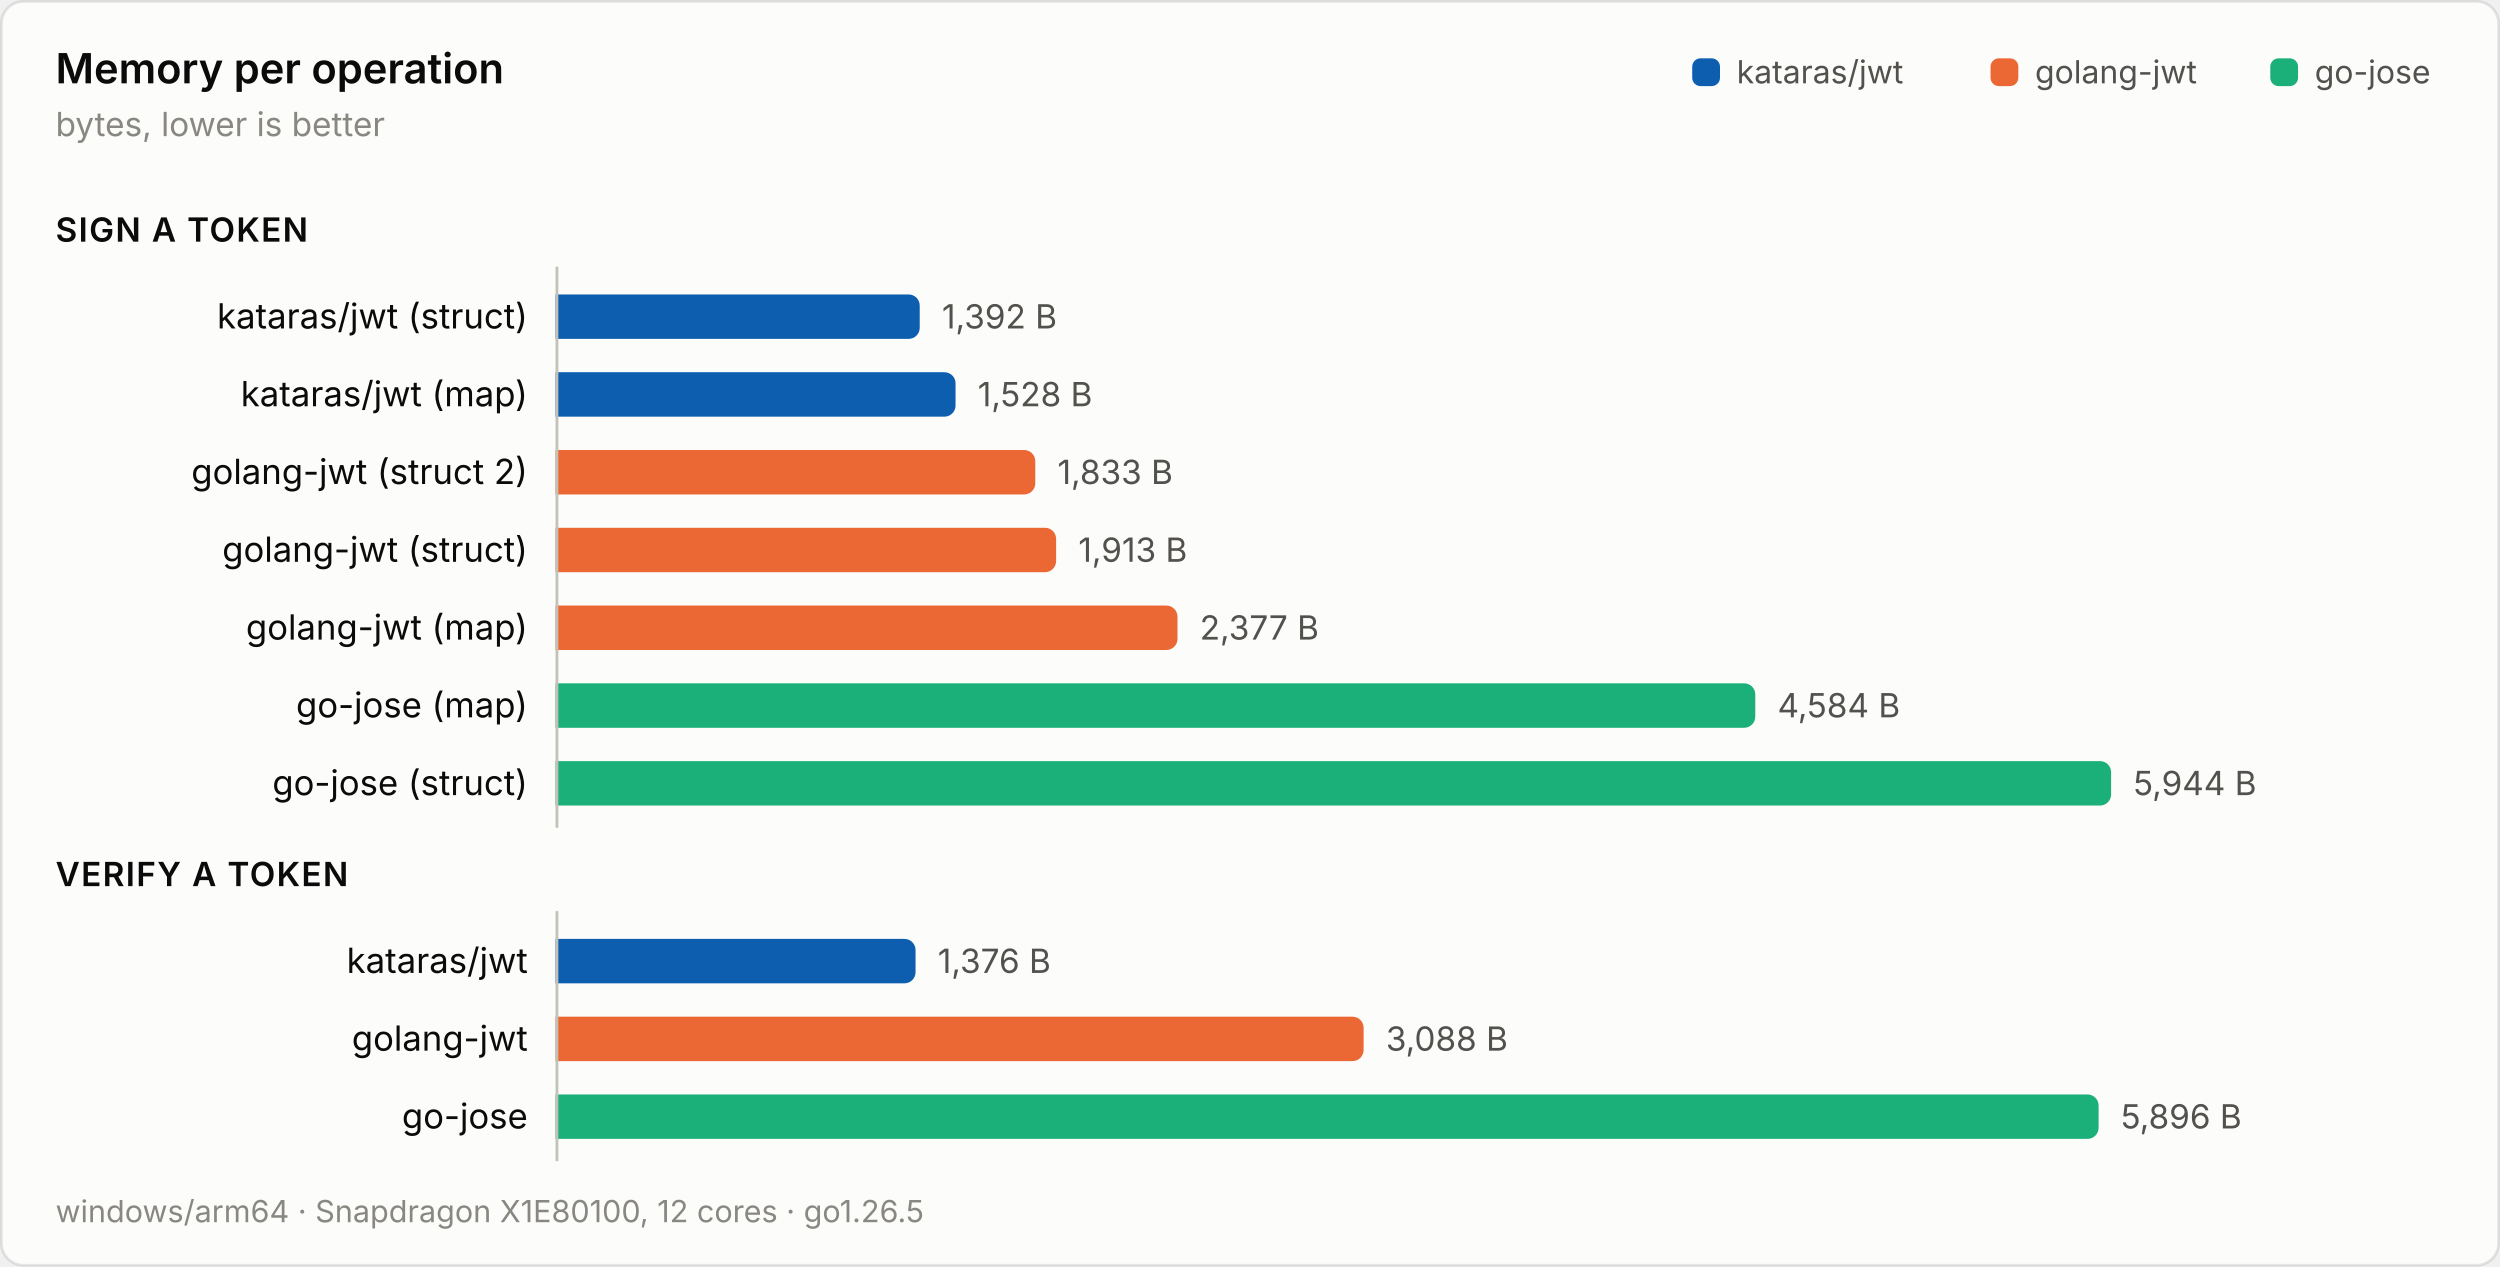
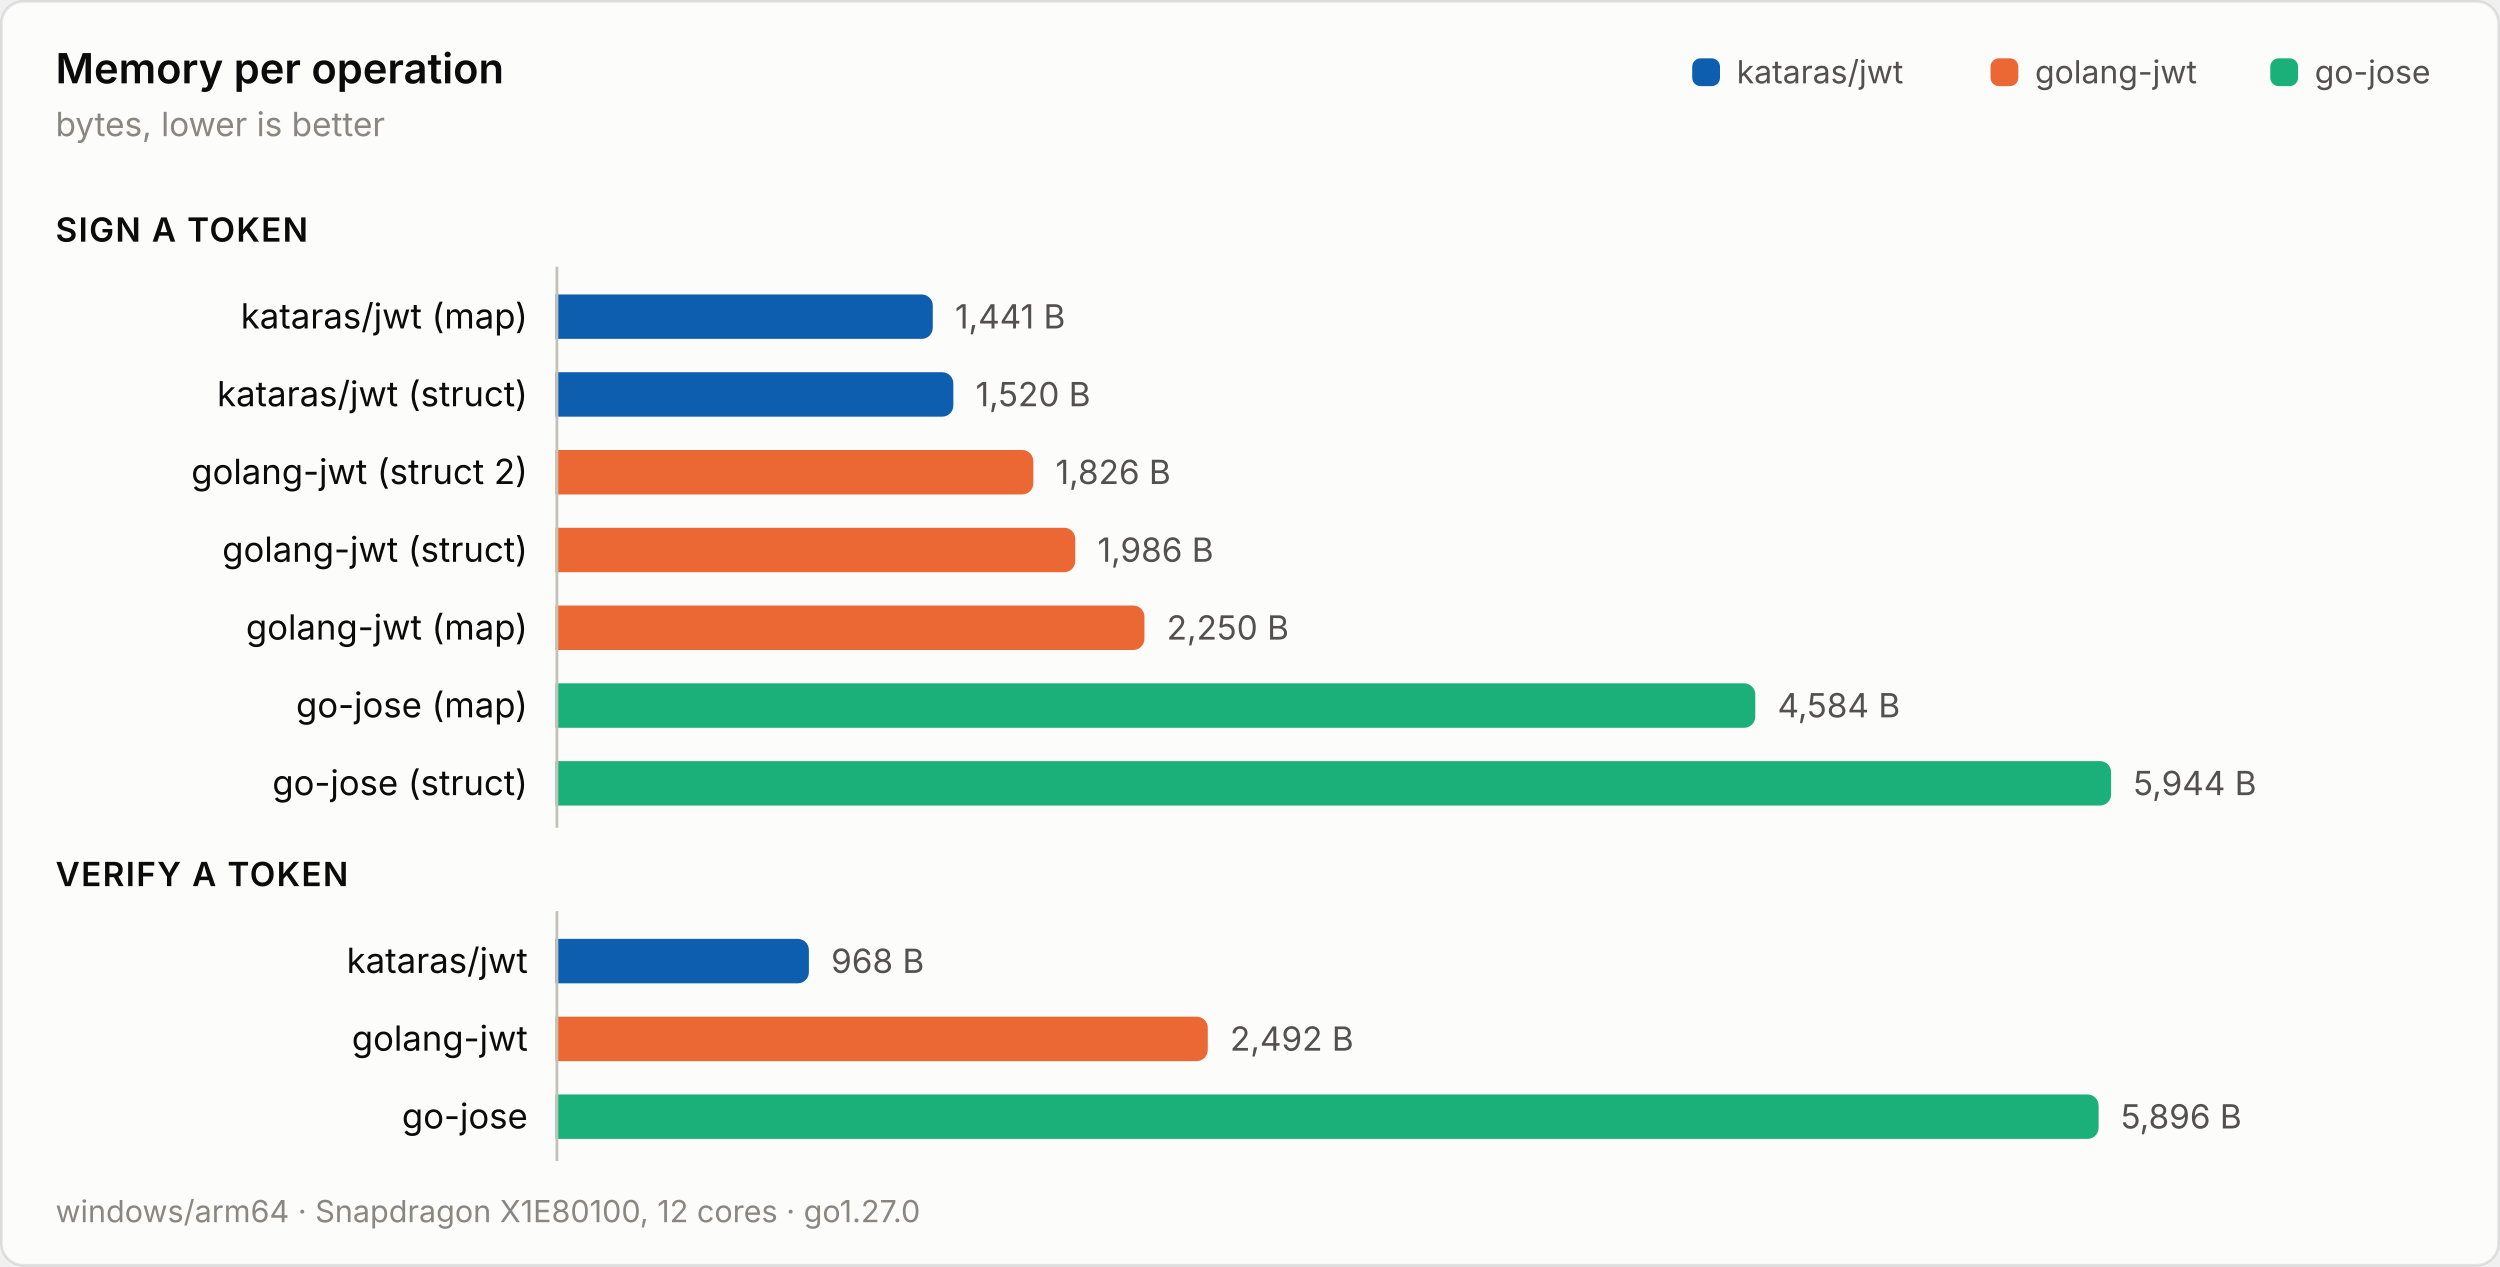
<svg xmlns="http://www.w3.org/2000/svg" width="900" height="456" viewBox="0 0 900 456" role="img" aria-label="Memory per operation, bytes, lower is better">
  <style>text{font-family:system-ui, -apple-system, 'Segoe UI', sans-serif}
.surface{fill:#fcfcfb;stroke:rgba(11,11,11,0.10)}
.title{fill:#0b0b0b;font-size:15px;font-weight:600}
.subtitle{fill:#898781;font-size:12px}
.group{fill:#0b0b0b;font-size:12px;font-weight:600;letter-spacing:0.04em}
.name{fill:#0b0b0b;font-size:12.5px}
.value{fill:#52514e;font-size:12px}
.legend{fill:#52514e;font-size:11.5px}
.footer{fill:#898781;font-size:11px}
.baseline{stroke:#c3c2b7;stroke-width:1}
.s0{fill:#0D5EAF}.s1{fill:#EB6834}.s2{fill:#1BAF7A}
@media (prefers-color-scheme: dark){
.surface{fill:#1a1a19;stroke:rgba(255,255,255,0.10)}
.title{fill:#ffffff}
.group{fill:#ffffff}
.name{fill:#ffffff}
.value{fill:#c3c2b7}
.legend{fill:#c3c2b7}
.footer{fill:#898781}
.baseline{stroke:#383835}
.s0{fill:#4E9BE0}.s1{fill:#F0834F}.s2{fill:#3ECF9A}
}</style>
  <rect class="surface" x="0.5" y="0.5" width="899" height="455" rx="8" />
  <text class="title" x="20" y="30">Memory per operation</text>
  <text class="subtitle" x="20" y="49">bytes, lower is better</text>
  <text class="legend" x="833.3" y="30">go-jose</text>
  <rect class="s2" x="817.3" y="21" width="10" height="10" rx="3" />
  <text class="legend" x="732.6" y="30">golang-jwt</text>
  <rect class="s1" x="716.6" y="21" width="10" height="10" rx="3" />
  <text class="legend" x="625.2" y="30">kataras/jwt</text>
  <rect class="s0" x="609.2" y="21" width="10" height="10" rx="3" />
  <text class="group" x="20" y="87.0">SIGN A TOKEN</text>
-   <text class="name" text-anchor="end" x="190" y="118.25">kataras/jwt (struct)</text>
-   <path class="s0" d="M200.0,106.0 h127.1 a4.0,4.0 0 0 1 4.0,4.0 v8.0 a4.0,4.0 0 0 1 -4.0,4.0 h-127.1 z" />
-   <text class="value" x="339.1" y="118.25">1,392 B</text>
-   <text class="name" text-anchor="end" x="190" y="146.25">kataras/jwt (map)</text>
-   <path class="s0" d="M200.0,134.0 h140.0 a4.0,4.0 0 0 1 4.0,4.0 v8.0 a4.0,4.0 0 0 1 -4.0,4.0 h-140.0 z" />
-   <text class="value" x="352.0" y="146.25">1,528 B</text>
+   <text class="name" text-anchor="end" x="190" y="118.25">kataras/jwt (map)</text>
+   <path class="s0" d="M200.0,106.0 h131.8 a4.0,4.0 0 0 1 4.0,4.0 v8.0 a4.0,4.0 0 0 1 -4.0,4.0 h-131.8 z" />
+   <text class="value" x="343.8" y="118.25">1,441 B</text>
+   <text class="name" text-anchor="end" x="190" y="146.25">kataras/jwt (struct)</text>
+   <path class="s0" d="M200.0,134.0 h139.2 a4.0,4.0 0 0 1 4.0,4.0 v8.0 a4.0,4.0 0 0 1 -4.0,4.0 h-139.2 z" />
+   <text class="value" x="351.2" y="146.25">1,520 B</text>
  <text class="name" text-anchor="end" x="190" y="174.25">golang-jwt (struct 2)</text>
-   <path class="s1" d="M200.0,162.0 h168.7 a4.0,4.0 0 0 1 4.0,4.0 v8.0 a4.0,4.0 0 0 1 -4.0,4.0 h-168.7 z" />
-   <text class="value" x="380.7" y="174.25">1,833 B</text>
+   <path class="s1" d="M200.0,162.0 h168.0 a4.0,4.0 0 0 1 4.0,4.0 v8.0 a4.0,4.0 0 0 1 -4.0,4.0 h-168.0 z" />
+   <text class="value" x="380.0" y="174.25">1,826 B</text>
  <text class="name" text-anchor="end" x="190" y="202.25">golang-jwt (struct)</text>
-   <path class="s1" d="M200.0,190.0 h176.2 a4.0,4.0 0 0 1 4.0,4.0 v8.0 a4.0,4.0 0 0 1 -4.0,4.0 h-176.2 z" />
-   <text class="value" x="388.2" y="202.25">1,913 B</text>
+   <path class="s1" d="M200.0,190.0 h183.1 a4.0,4.0 0 0 1 4.0,4.0 v8.0 a4.0,4.0 0 0 1 -4.0,4.0 h-183.1 z" />
+   <text class="value" x="395.1" y="202.25">1,986 B</text>
  <text class="name" text-anchor="end" x="190" y="230.25">golang-jwt (map)</text>
-   <path class="s1" d="M200.0,218.0 h219.9 a4.0,4.0 0 0 1 4.0,4.0 v8.0 a4.0,4.0 0 0 1 -4.0,4.0 h-219.9 z" />
-   <text class="value" x="431.9" y="230.25">2,377 B</text>
+   <path class="s1" d="M200.0,218.0 h208.0 a4.0,4.0 0 0 1 4.0,4.0 v8.0 a4.0,4.0 0 0 1 -4.0,4.0 h-208.0 z" />
+   <text class="value" x="420.0" y="230.25">2,250 B</text>
  <text class="name" text-anchor="end" x="190" y="258.25">go-jose (map)</text>
  <path class="s2" d="M200.0,246.0 h427.9 a4.0,4.0 0 0 1 4.0,4.0 v8.0 a4.0,4.0 0 0 1 -4.0,4.0 h-427.9 z" />
  <text class="value" x="639.9" y="258.25">4,584 B</text>
  <text class="name" text-anchor="end" x="190" y="286.25">go-jose (struct)</text>
  <path class="s2" d="M200.0,274.0 h556.0 a4.0,4.0 0 0 1 4.0,4.0 v8.0 a4.0,4.0 0 0 1 -4.0,4.0 h-556.0 z" />
  <text class="value" x="768.0" y="286.25">5,944 B</text>
  <line class="baseline" x1="200.5" y1="96.0" x2="200.5" y2="298.0" />
  <text class="group" x="20" y="319.0">VERIFY A TOKEN</text>
  <text class="name" text-anchor="end" x="190" y="350.25">kataras/jwt</text>
-   <path class="s0" d="M200.0,338.0 h125.6 a4.0,4.0 0 0 1 4.0,4.0 v8.0 a4.0,4.0 0 0 1 -4.0,4.0 h-125.6 z" />
-   <text class="value" x="337.6" y="350.25">1,376 B</text>
+   <path class="s0" d="M200.0,338.0 h87.2 a4.0,4.0 0 0 1 4.0,4.0 v8.0 a4.0,4.0 0 0 1 -4.0,4.0 h-87.2 z" />
+   <text class="value" x="299.2" y="350.25">968 B</text>
  <text class="name" text-anchor="end" x="190" y="378.25">golang-jwt</text>
-   <path class="s1" d="M200.0,366.0 h286.9 a4.0,4.0 0 0 1 4.0,4.0 v8.0 a4.0,4.0 0 0 1 -4.0,4.0 h-286.9 z" />
-   <text class="value" x="498.9" y="378.25">3,088 B</text>
+   <path class="s1" d="M200.0,366.0 h230.8 a4.0,4.0 0 0 1 4.0,4.0 v8.0 a4.0,4.0 0 0 1 -4.0,4.0 h-230.8 z" />
+   <text class="value" x="442.8" y="378.25">2,492 B</text>
  <text class="name" text-anchor="end" x="190" y="406.25">go-jose</text>
  <path class="s2" d="M200.0,394.0 h551.5 a4.0,4.0 0 0 1 4.0,4.0 v8.0 a4.0,4.0 0 0 1 -4.0,4.0 h-551.5 z" />
  <text class="value" x="763.5" y="406.25">5,896 B</text>
  <line class="baseline" x1="200.5" y1="328.0" x2="200.5" y2="418.0" />
-   <text class="footer" x="20" y="440.0">windows/arm64  ·  Snapdragon X1E80100, 12 cores  ·  go1.26.5</text>
+   <text class="footer" x="20" y="440.0">windows/arm64  ·  Snapdragon X1E80100, 12 cores  ·  go1.27.0</text>
</svg>
